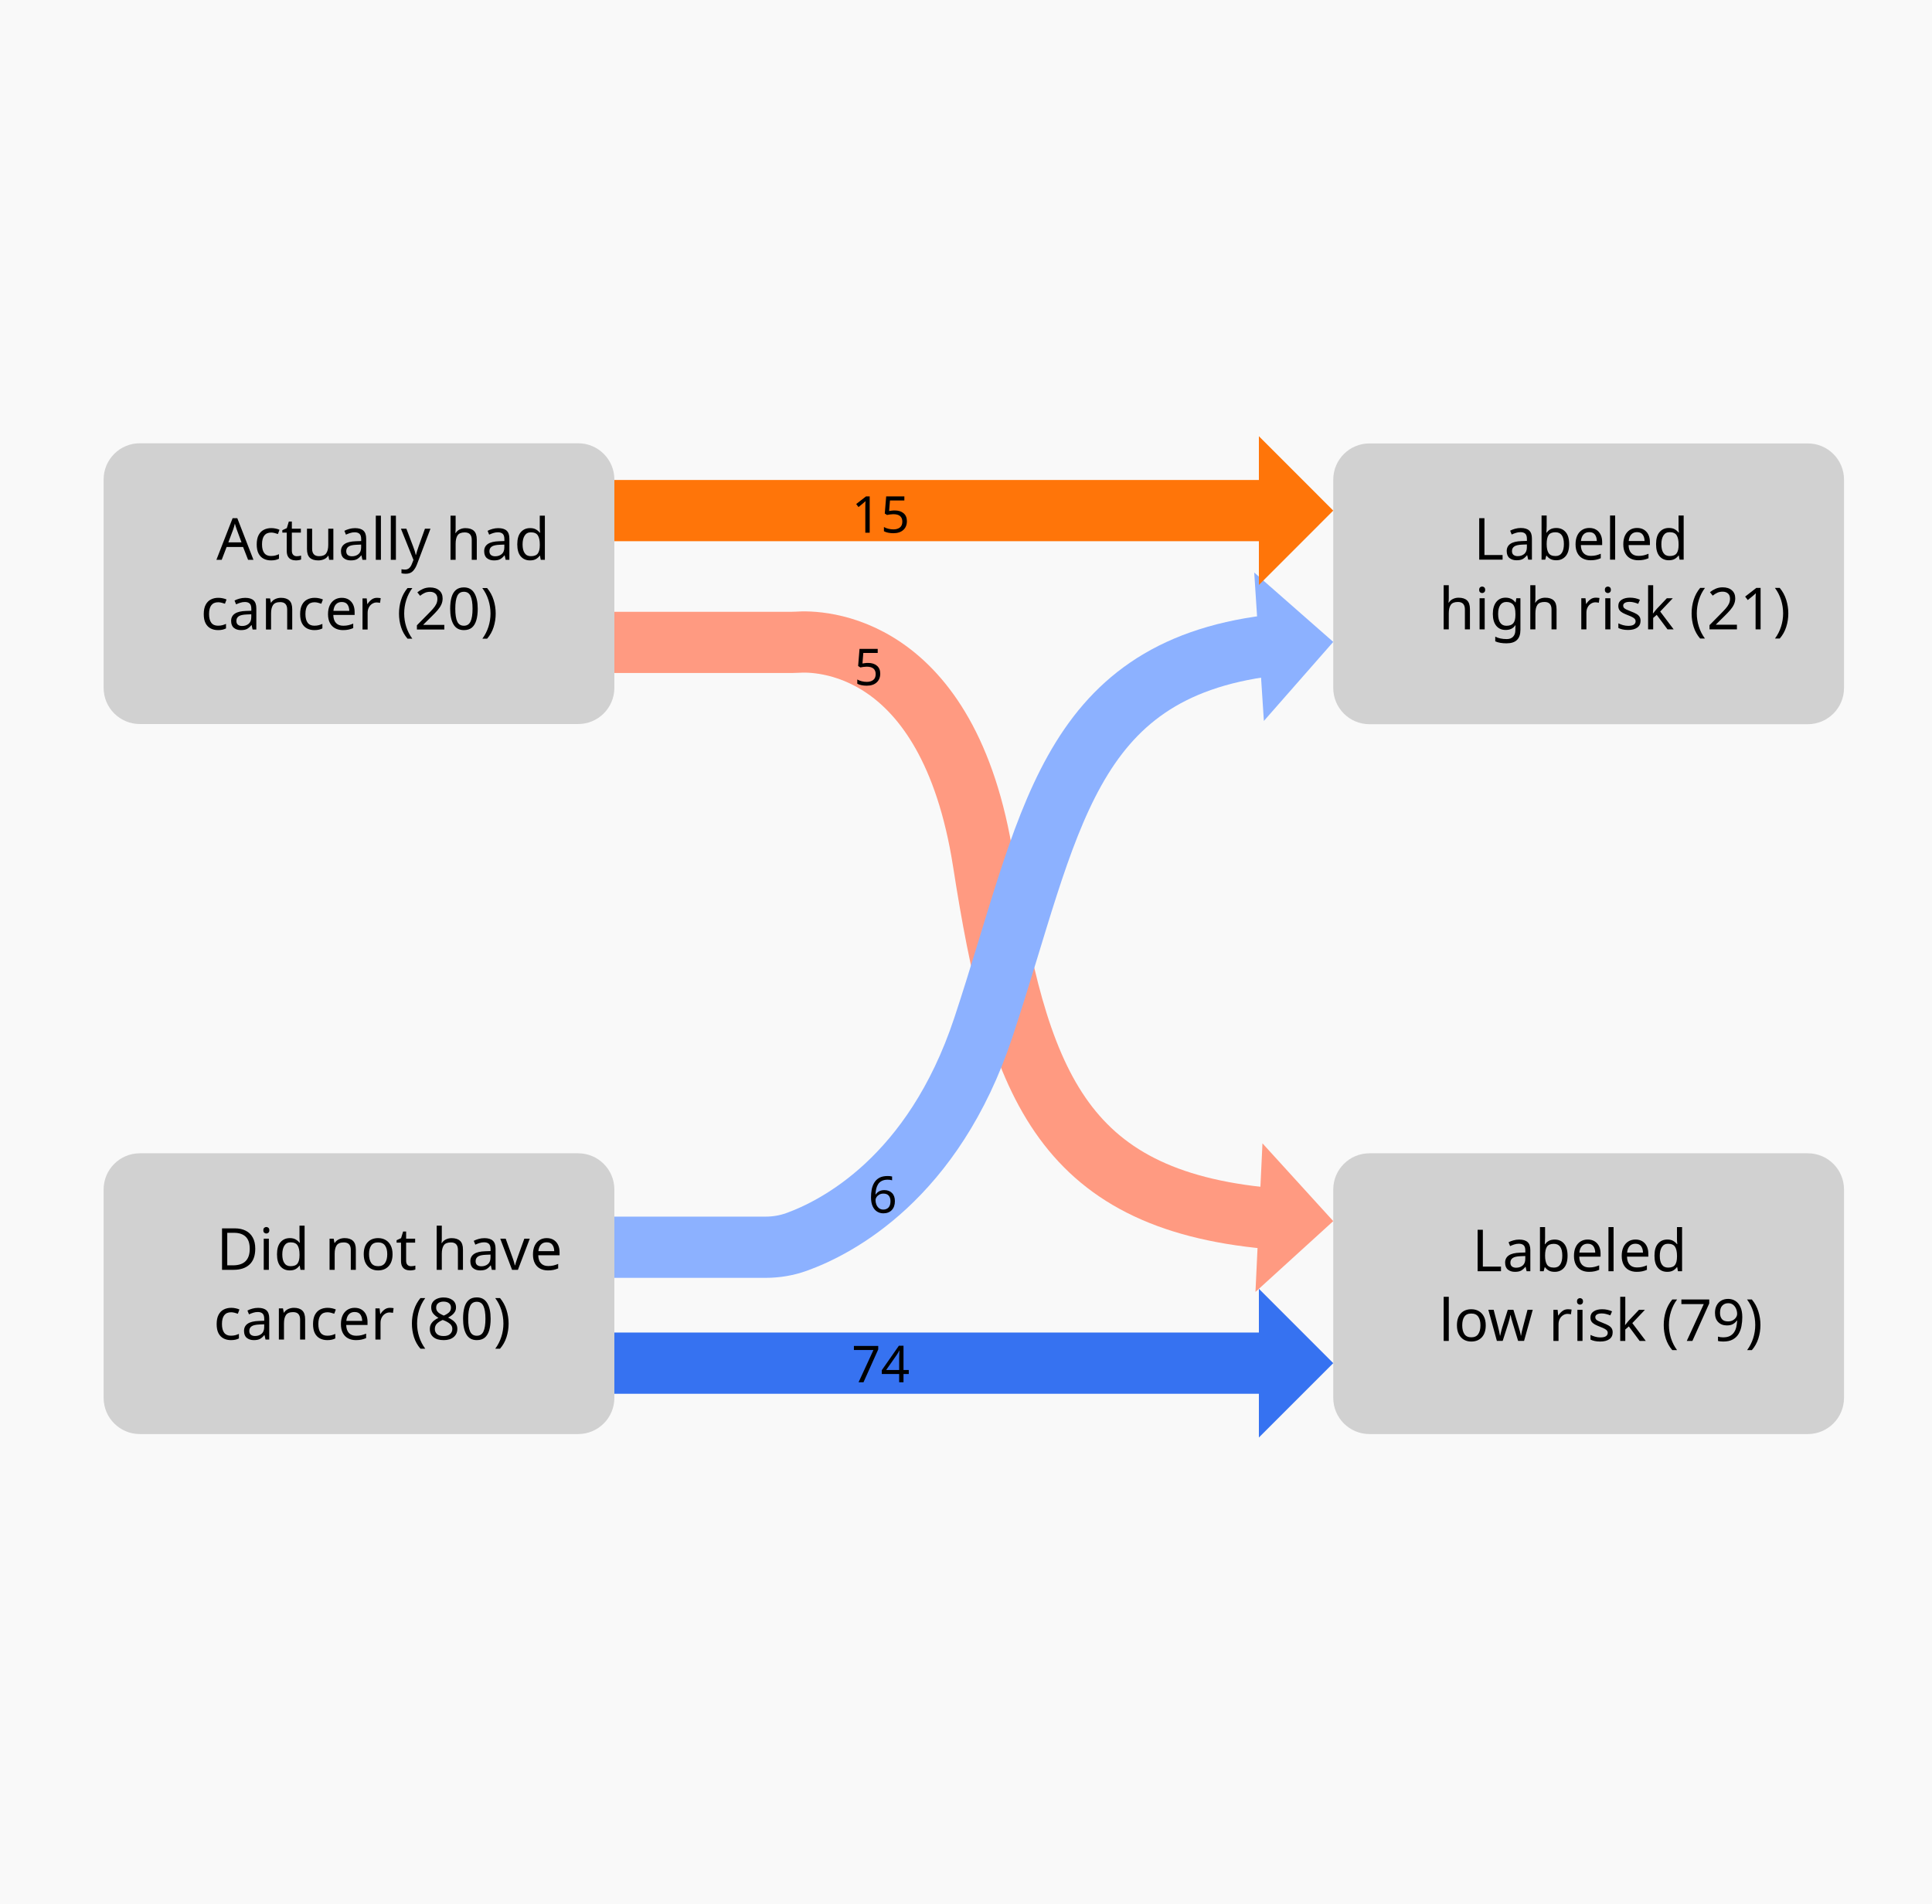
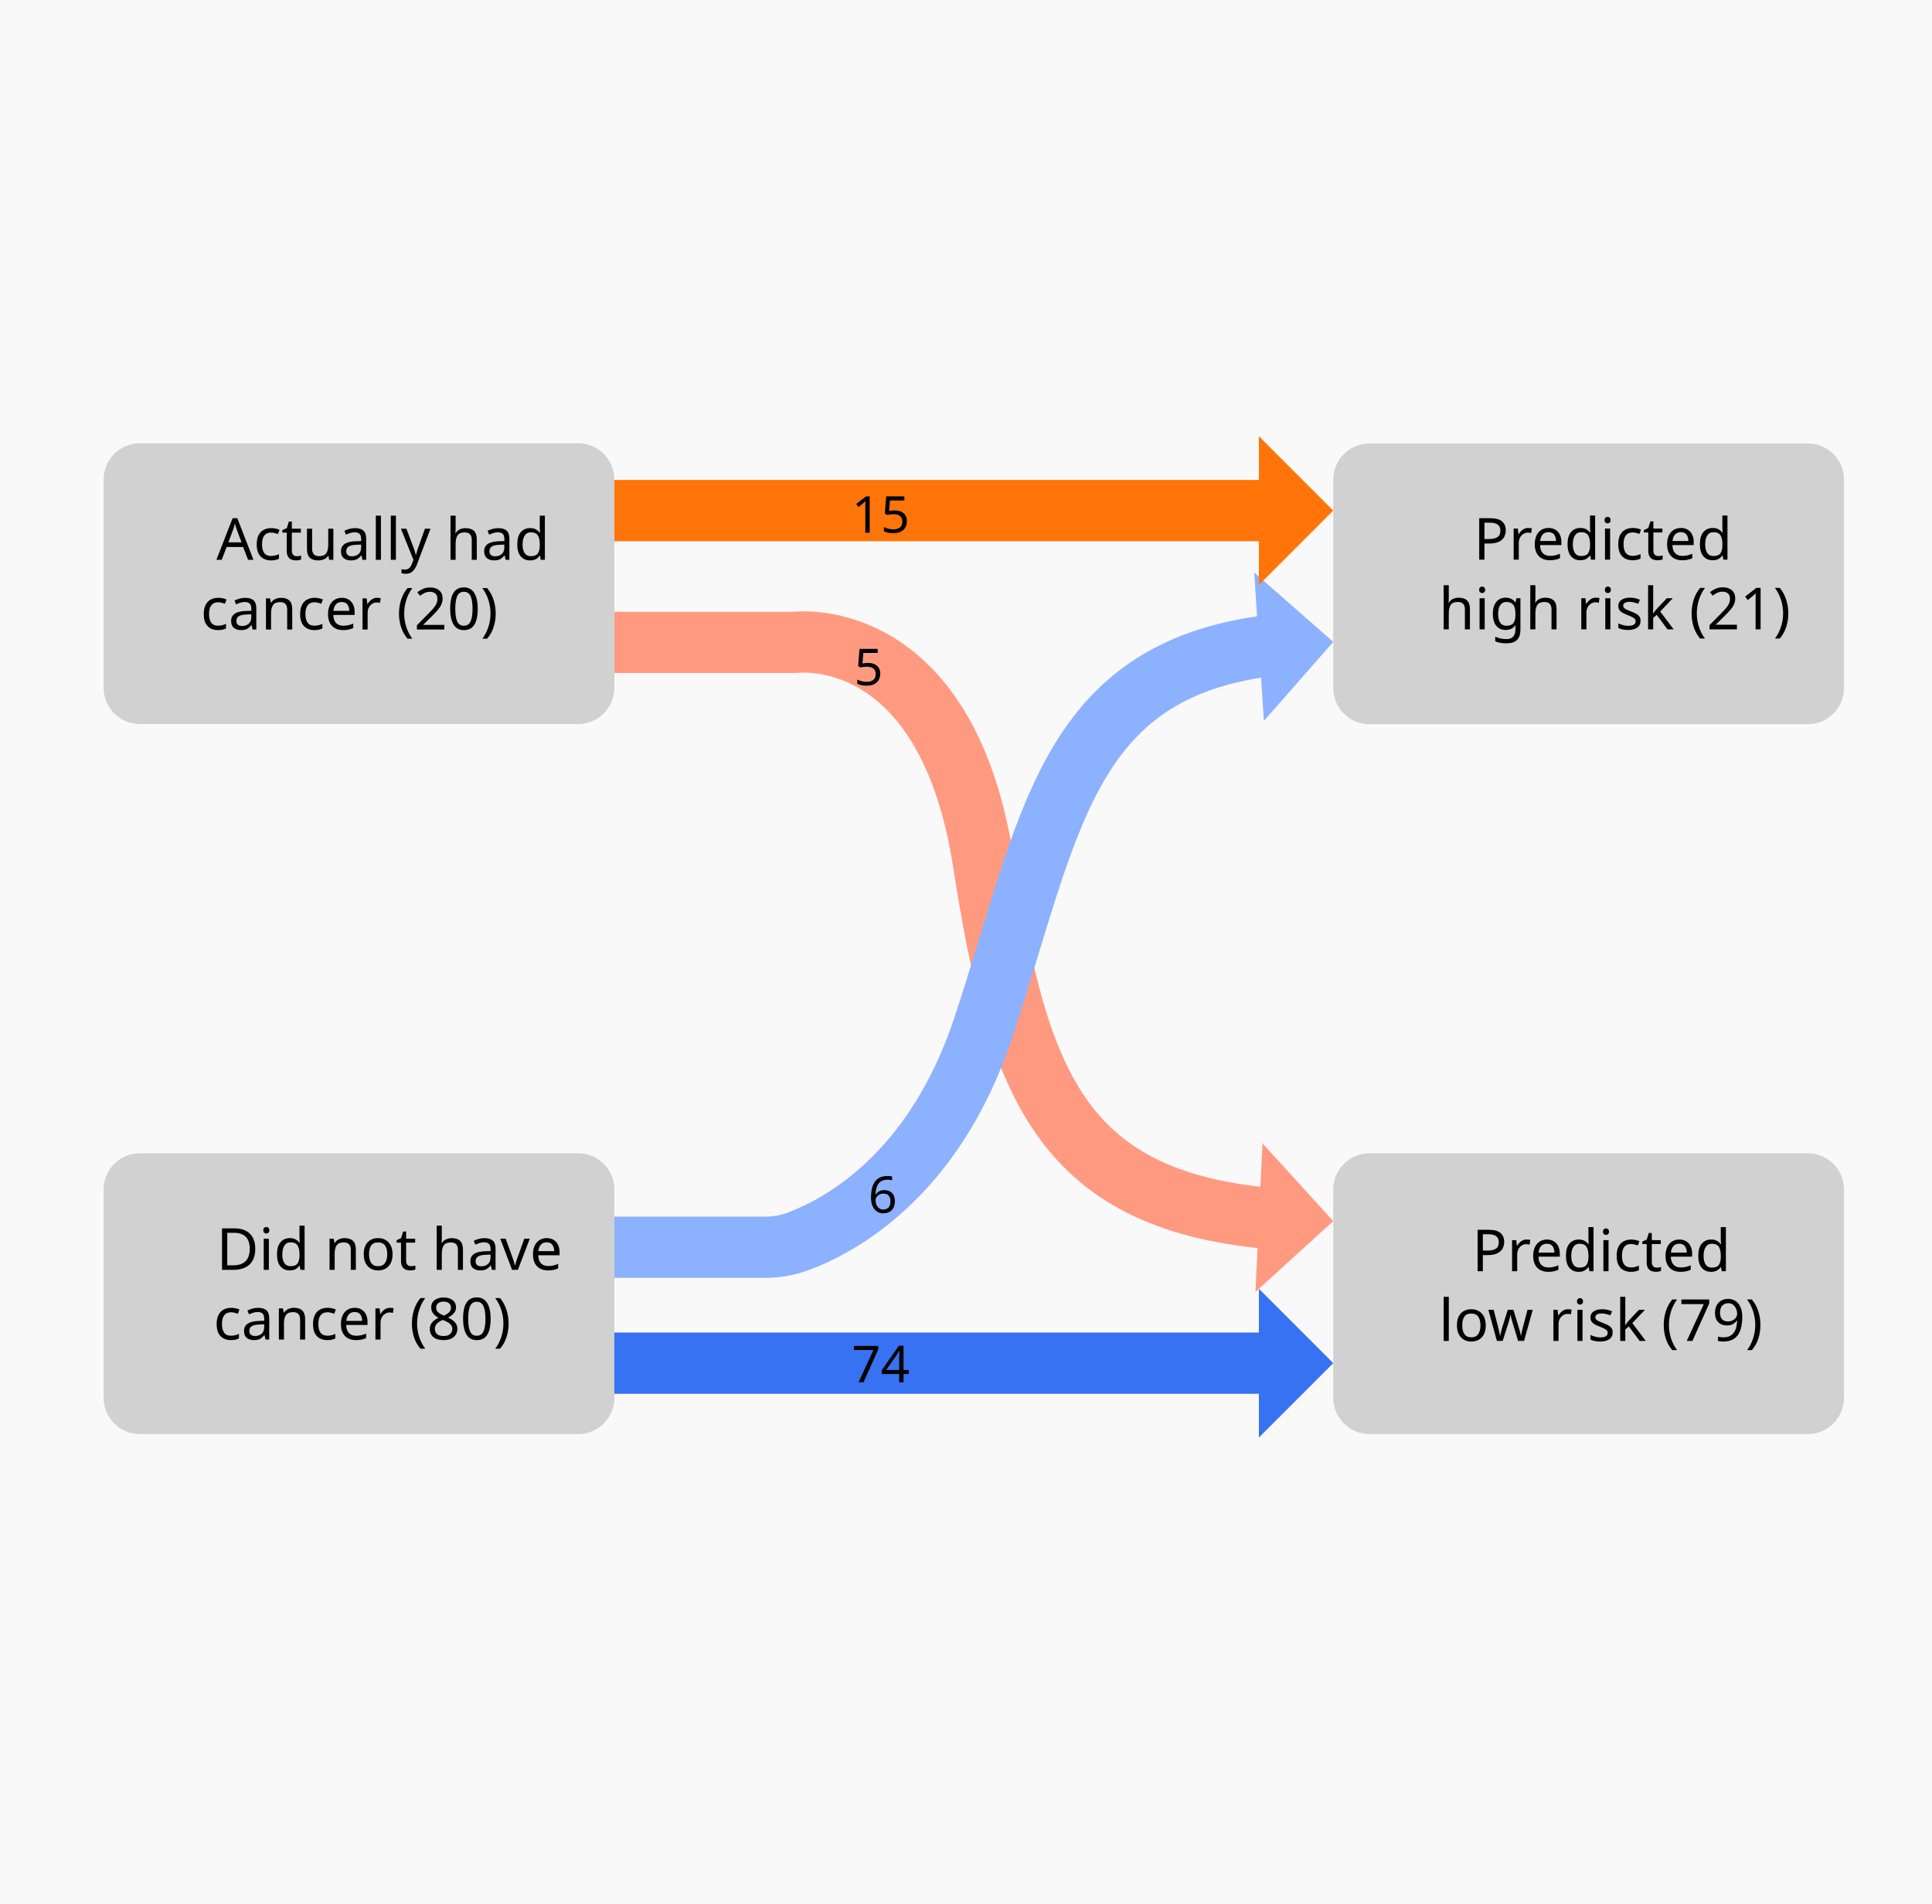
<svg xmlns="http://www.w3.org/2000/svg" version="1.1" id="Layer_1" x="0px" y="0px" viewBox="0 0 820.37 808.35" style="enable-background:new 0 0 820.37 808.35;" xml:space="preserve">
  <style type="text/css">
	.st0{fill:#F9F9F9;}
	.st1{fill:#E5E5E5;}
	.st5{fill:#3672F1;}
    .st3{fill:#FF9A81;}
    .st4{fill:#8CB1FF;}
    .st2{fill:#FF7509;}
	.st6{fill:#FFFFFF;stroke:#000000;stroke-width:3;stroke-linecap:round;stroke-miterlimit:10;}
	.st7{fill:#D1D1D1;}
	
	.st8{fill:none;stroke:#FF9A81;stroke-width:26;stroke-miterlimit:10;}
    .st9{fill:none;stroke:#8CB1FF;stroke-width:26;stroke-miterlimit:10;}
    .st11{fill:none;stroke:#3672F1;stroke-width:26;stroke-miterlimit:10;}
    .st10{fill:none;stroke:#FF7509;stroke-width:26;stroke-miterlimit:10;}
	.st12{font-family:'Helvetica-Bold';}
	.st13{font-size:21.584px;}
	.st14{font-size:24.668px;}
</style>
  <rect x="-3" y="-5" class="st0" width="827" height="827" />
  <path class="st7" d="M245.5,307.47H59.37c-8.49,0-15.37-6.88-15.37-15.37v-88.49c0-8.49,6.88-15.37,15.37-15.37H245.5  c8.49,0,15.37,6.88,15.37,15.37v88.49C260.87,300.59,253.99,307.47,245.5,307.47z" />
  <path class="st7" d="M767.63,307.54H581.5c-8.49,0-15.37-6.88-15.37-15.37v-88.49c0-8.49,6.88-15.37,15.37-15.37h186.14  c8.49,0,15.37,6.88,15.37,15.37v88.49C783,300.65,776.12,307.54,767.63,307.54z" />
  <path class="st7" d="M245.5,608.99H59.37c-8.49,0-15.37-6.88-15.37-15.37v-88.49c0-8.49,6.88-15.37,15.37-15.37H245.5  c8.49,0,15.37,6.88,15.37,15.37v88.49C260.87,602.11,253.99,608.99,245.5,608.99z" />
  <path class="st7" d="M767.63,608.99H581.5c-8.49,0-15.37-6.88-15.37-15.37v-88.49c0-8.49,6.88-15.37,15.37-15.37h186.14  c8.49,0,15.37,6.88,15.37,15.37v88.49C783,602.11,776.12,608.99,767.63,608.99z" />
  <g>
    <g>
      <path class="st8" d="M260.87,272.8h75.33c0.84,0,1.68-0.02,2.52-0.08c7.75-0.56,64.07-1.29,78.84,93.39    c14.44,92.55,32.13,143.22,121.25,151.3" />
      <g>
        <polygon class="st3" points="536.07,485.53 533.1,548.63 566.13,518.56    " />
      </g>
    </g>
  </g>
  <g>
    <g>
      <path class="st9" d="M260.87,529.65h64.27c4.44,0,8.85-0.73,13.03-2.23c16.92-6.08,58.12-27.01,79.38-91.08    c28.4-85.57,34.54-151.31,121.27-162.17" />
      <g>
        <polygon class="st4" points="532.57,243.12 536.67,306.16 566.13,272.59    " />
      </g>
    </g>
  </g>
  <g>
    <g>
      <line class="st10" x1="260.87" y1="216.83" x2="538.79" y2="216.83" />
      <g>
        <polygon class="st2" points="534.55,185.24 534.55,248.42 566.13,216.83    " />
      </g>
    </g>
  </g>
  <g>
    <g>
      <line class="st11" x1="260.87" y1="578.88" x2="538.79" y2="578.88" />
      <g>
        <polygon class="st5" points="534.55,547.29 534.55,610.46 566.13,578.88    " />
      </g>
    </g>
  </g>
  <text transform="matrix(1 0 0 1 368.6641 515.0352)" class="st12 st13">6</text>
  <text transform="matrix(1 0 0 1 362.6621 290.9712)" class="st12 st13">5</text>
  <text transform="matrix(1 0 0 1 361.6348 586.9824)" class="st12 st13">74</text>
  <text transform="matrix(1 0 0 1 361.6348 226.2188)" class="st12 st13">15</text>
  <text transform="matrix(1 0 0 1 101.8887 237.7334)">
    <tspan x="-10" y="0" class="st12 st14">Actually had</tspan>
    <tspan x="-16.73" y="29.6" class="st12 st14">cancer (20)</tspan>
  </text>
  <text transform="matrix(1 0 0 1 101.8887 539.2471)">
    <tspan x="-10" y="0" class="st12 st14">Did not have</tspan>
    <tspan x="-11.25" y="29.6" class="st12 st14">cancer (80)</tspan>
  </text>
  <text transform="matrix(1 0 0 1 600.7188 237.6724)">
-     <tspan x="25" y="0" class="st12 st14">Labeled</tspan>
+     <tspan x="25" y="0" class="st12 st14">Predicted</tspan>
    <tspan x="10.2" y="29.6" class="st12 st14">high risk (21)</tspan>
  </text>
  <text transform="matrix(1 0 0 1 600.0439 539.8506)">
-     <tspan x="25" y="0" class="st12 st14">Labeled</tspan>
+     <tspan x="25" y="0" class="st12 st14">Predicted</tspan>
    <tspan x="10.88" y="29.6" class="st12 st14">low risk (79)</tspan>
  </text>
</svg>
